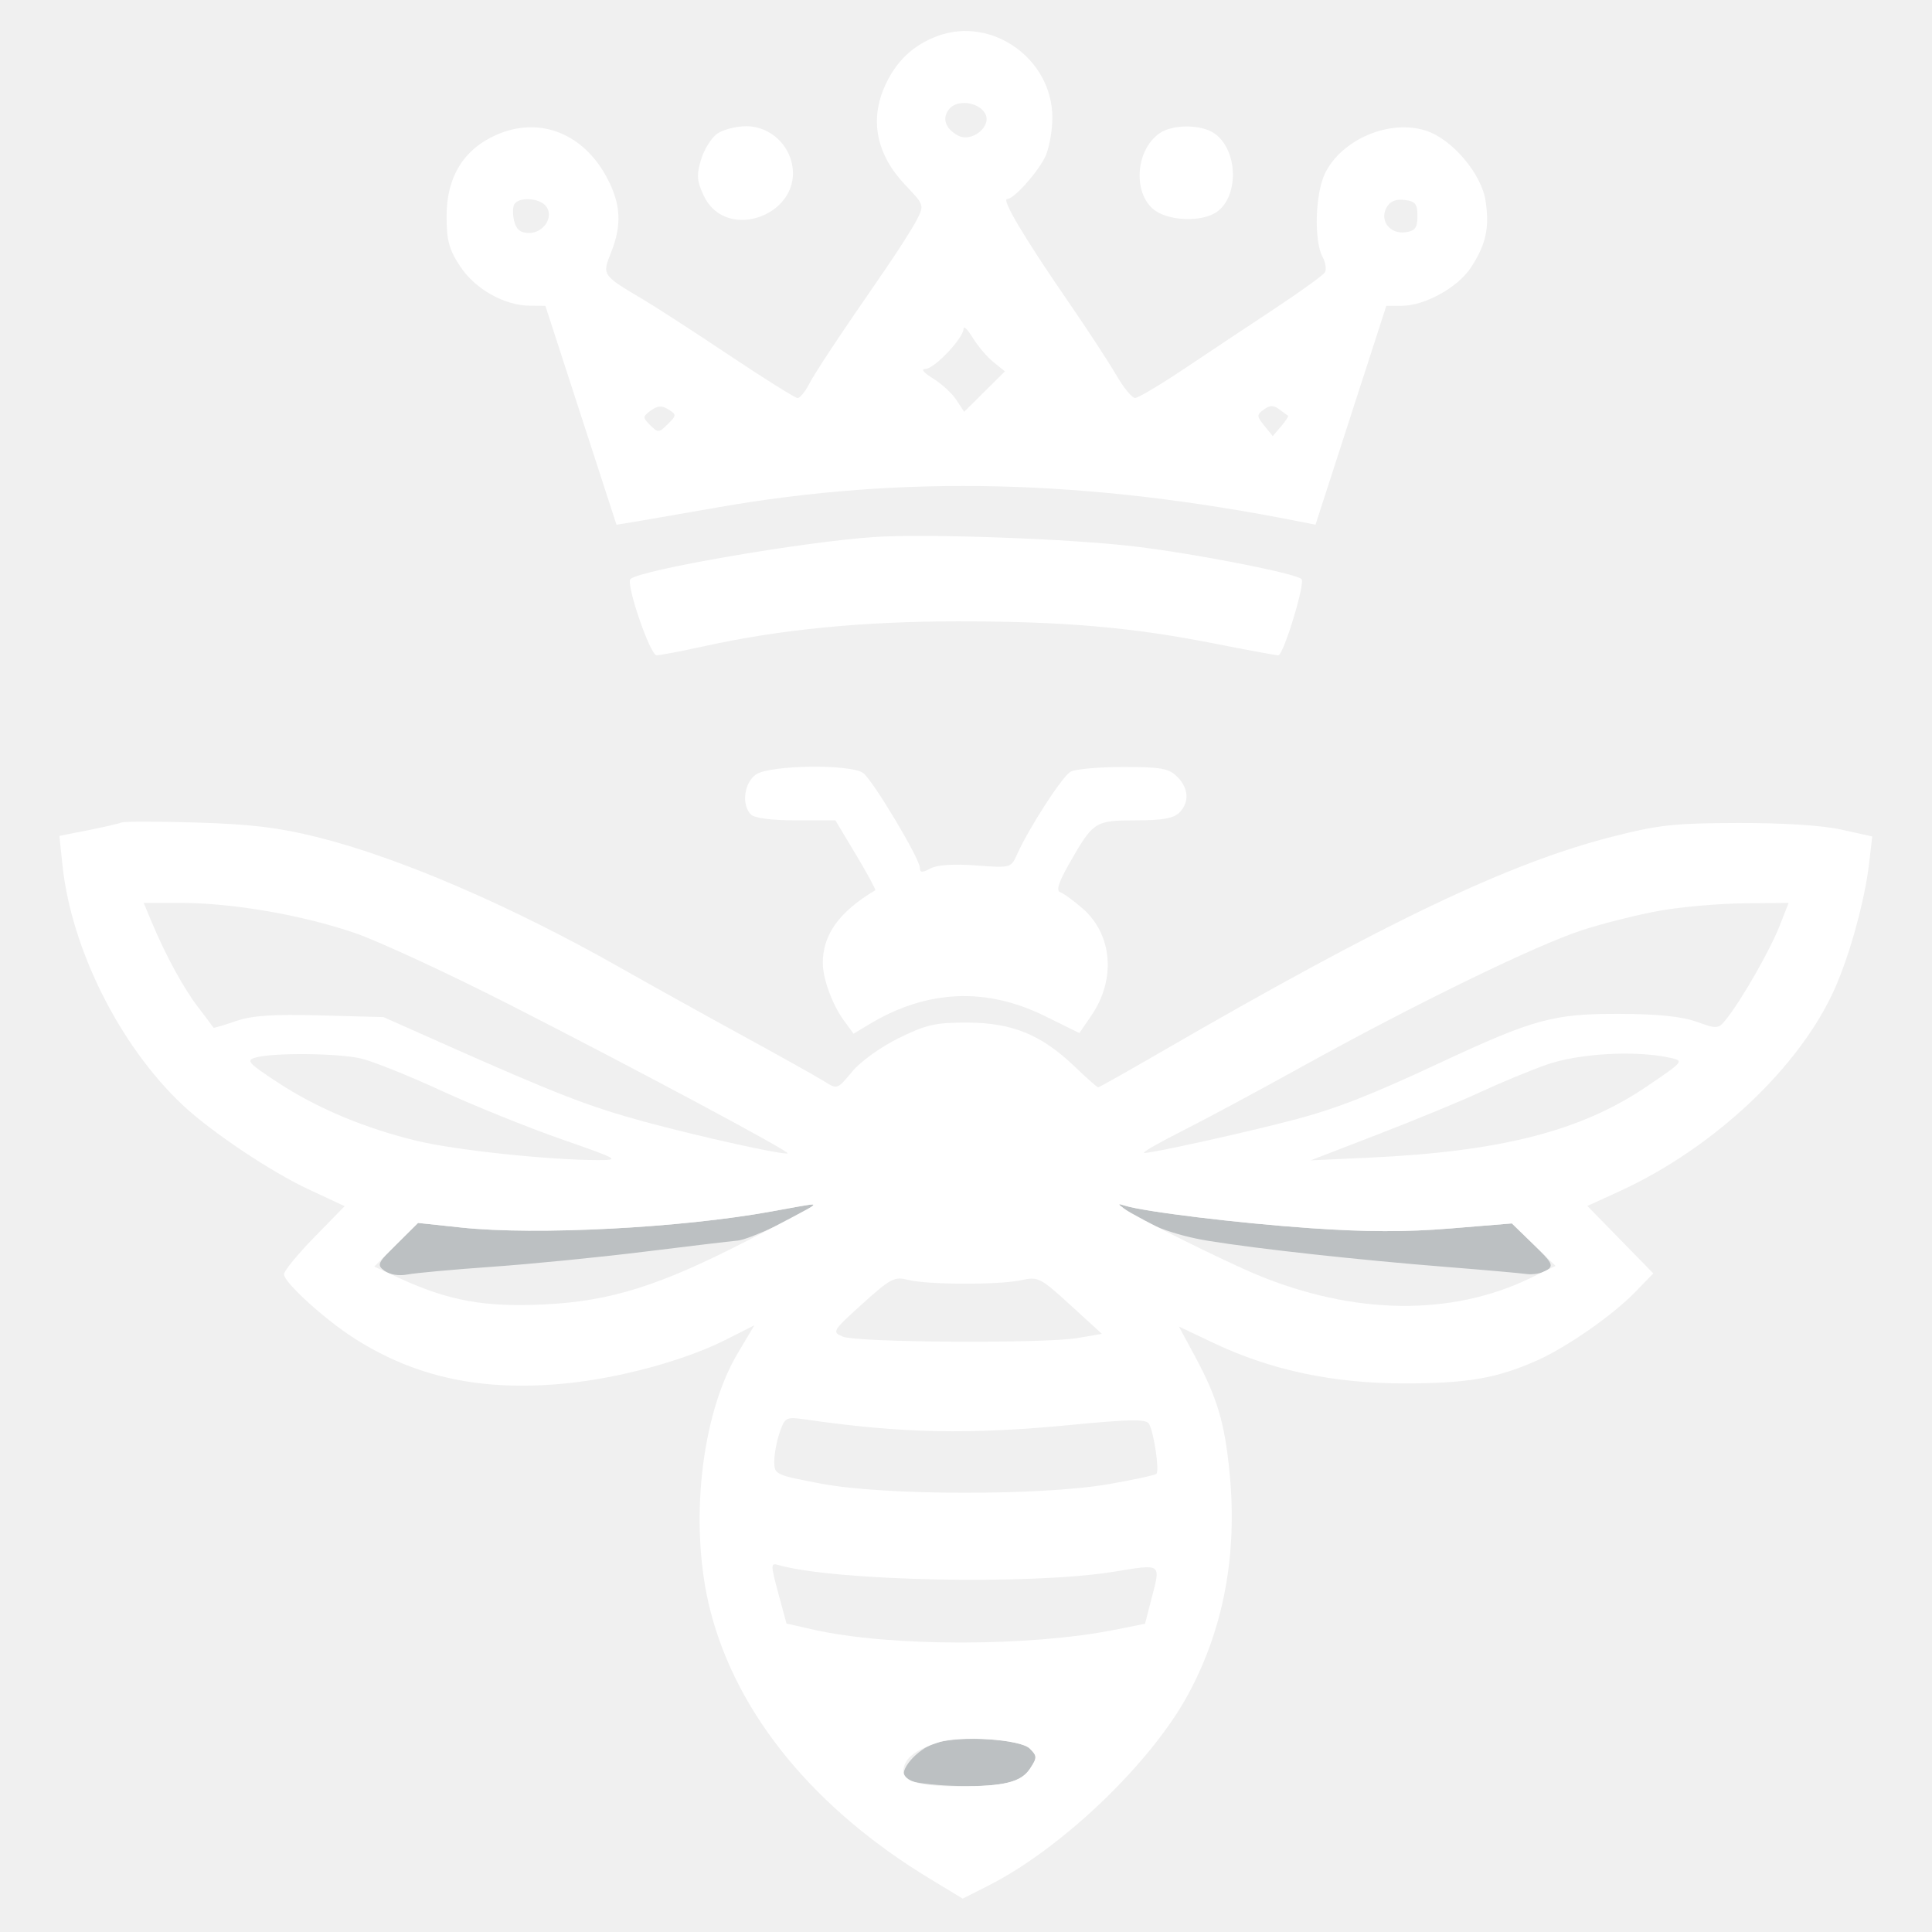
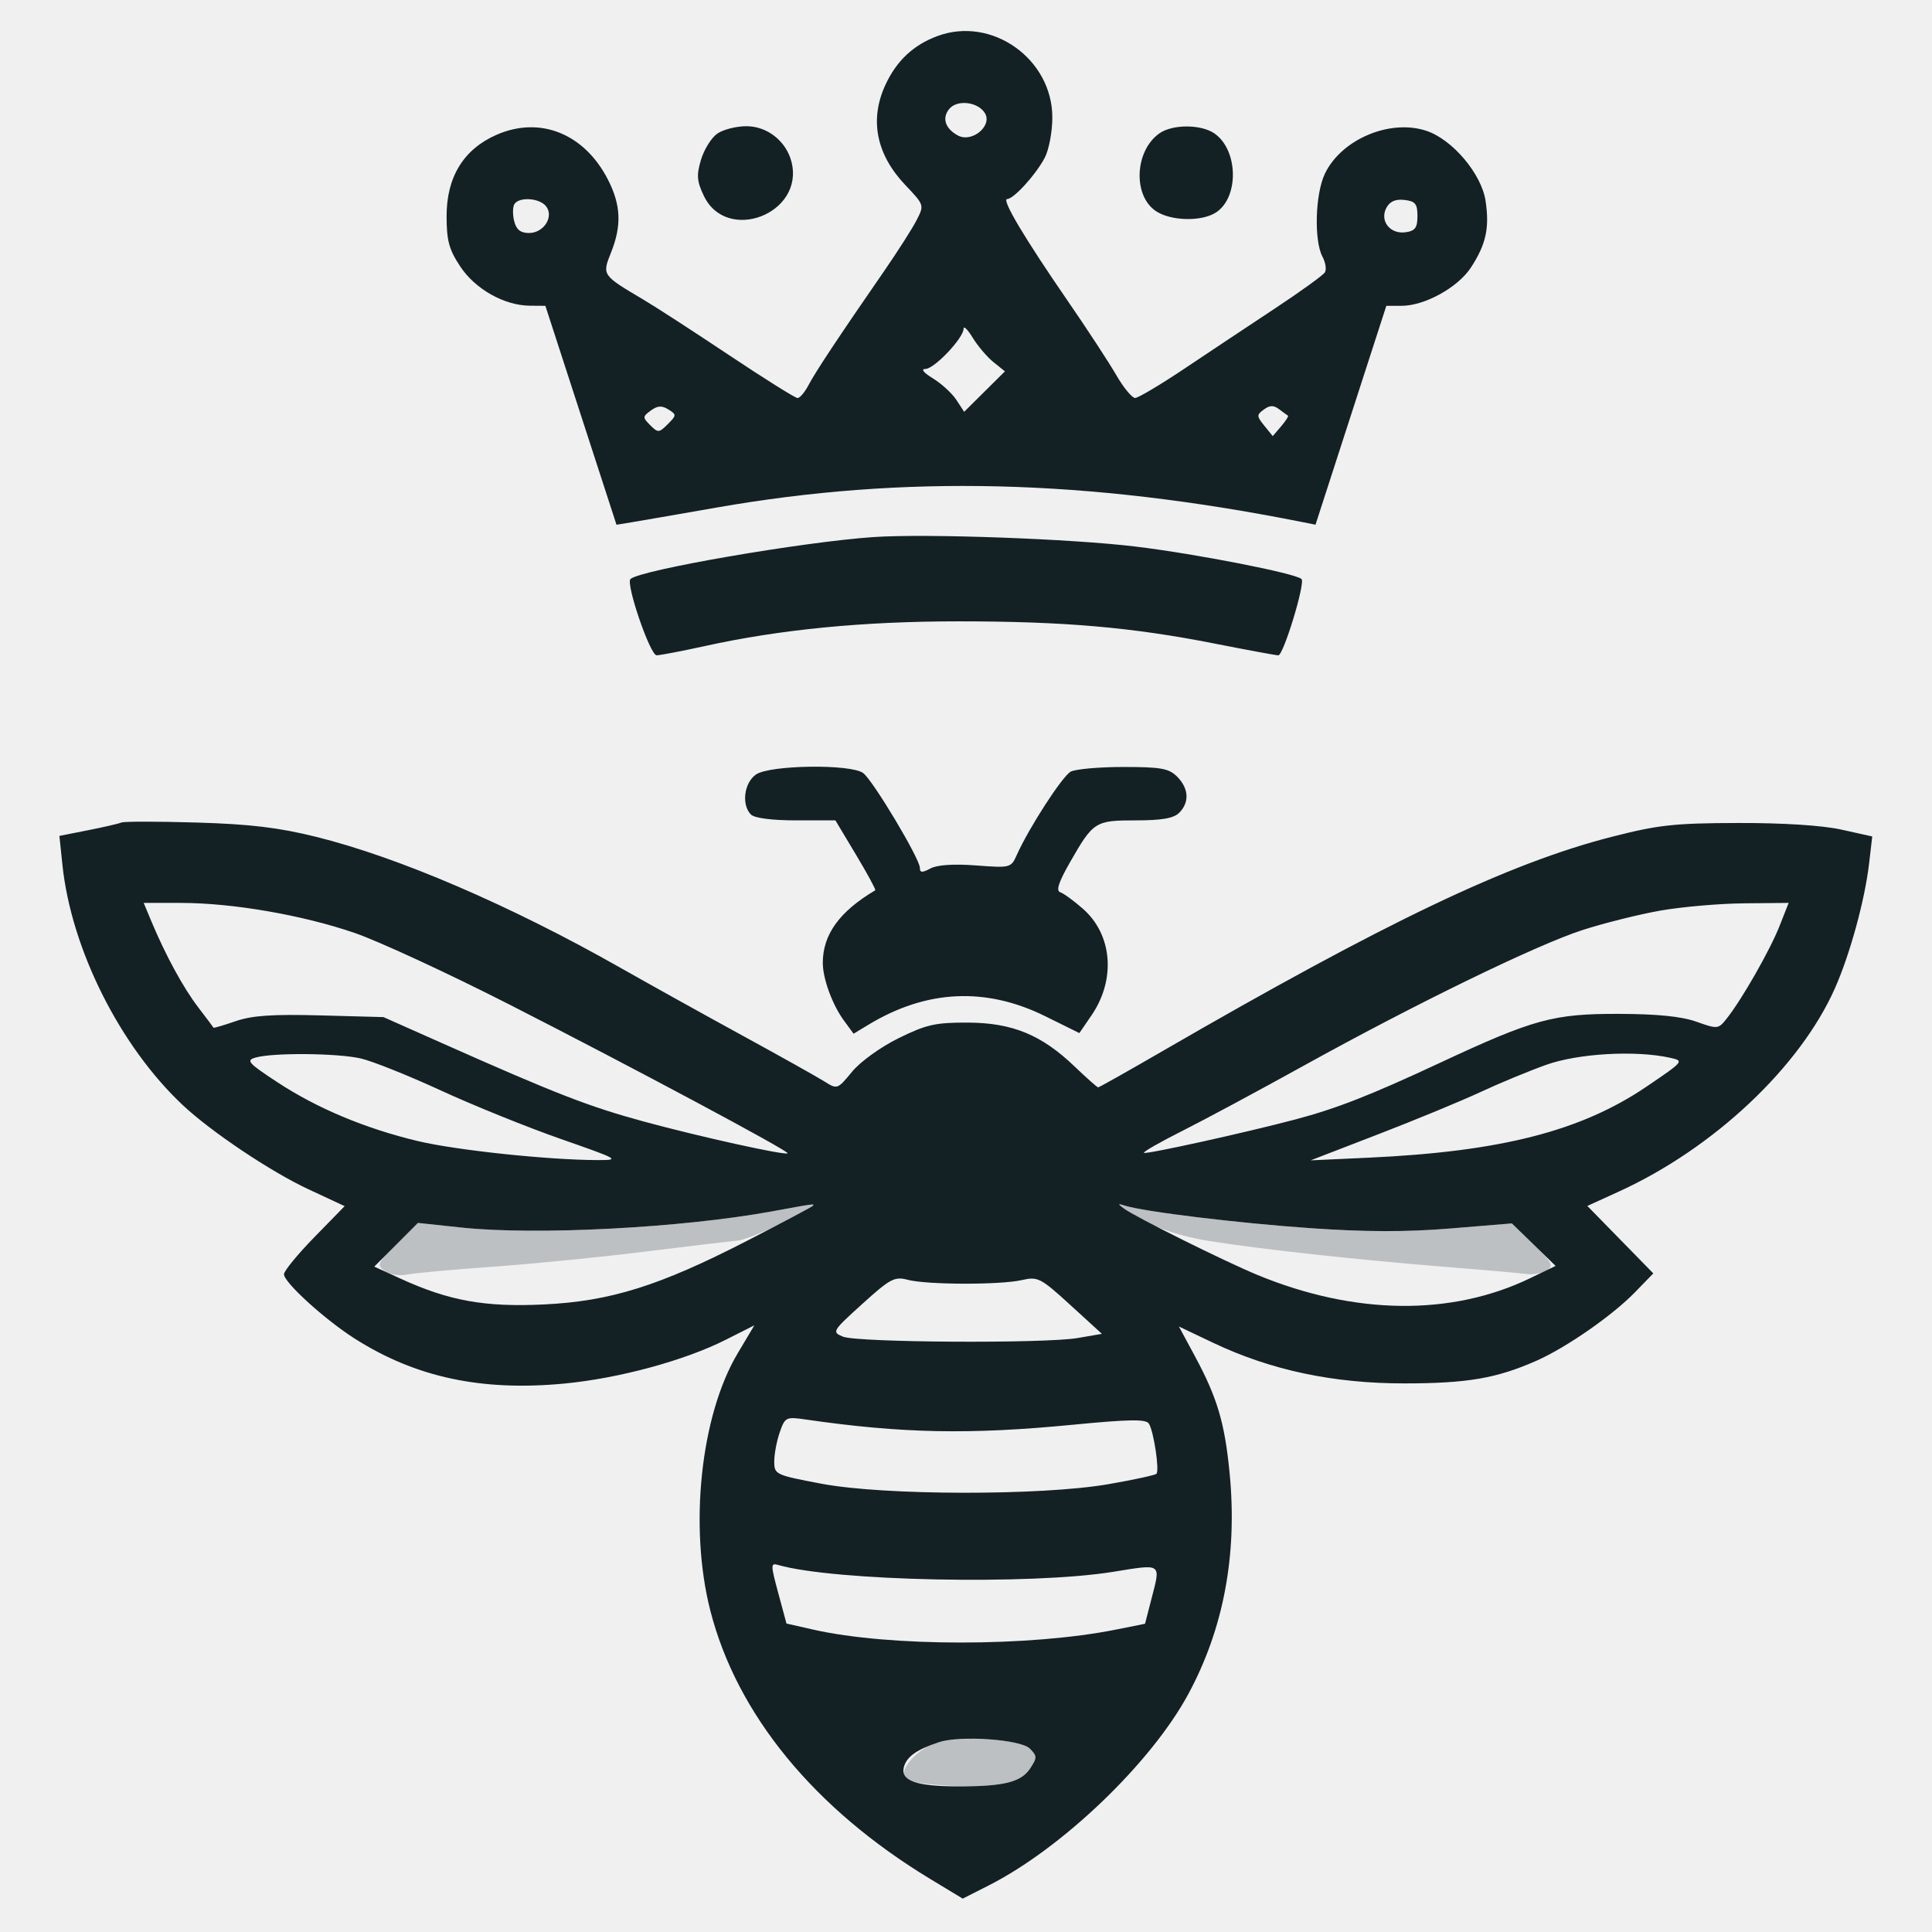
<svg xmlns="http://www.w3.org/2000/svg" class="ml-3 mt-3 mb-3" width="50" height="50" viewBox="0 0 385 398" version="1.1">
  <path d="M 152.500 249.553 C 133.978 252.948, 103.895 254.515, 88.573 252.882 L 79.646 251.931 75.291 256.205 C 71.257 260.164, 71.067 260.577, 72.718 261.802 C 73.764 262.578, 75.703 262.889, 77.412 262.555 C 79.013 262.242, 86.888 261.523, 94.912 260.959 C 102.935 260.394, 116.925 259.012, 126 257.886 C 135.075 256.761, 143.850 255.716, 145.500 255.563 C 147.887 255.343, 159.050 250.151, 160.917 248.393 C 161.416 247.922, 161.350 247.931, 152.500 249.553 M 225 248.944 C 229.230 252.139, 235.305 254.461, 242.500 255.631 C 252.716 257.293, 273.592 259.580, 291.500 260.999 C 299.200 261.609, 306.594 262.262, 307.930 262.450 C 309.267 262.638, 311.137 262.307, 312.086 261.714 C 313.623 260.754, 313.329 260.169, 309.381 256.332 L 304.952 252.028 292.226 253.074 C 283.176 253.817, 274.878 253.799, 263.500 253.011 C 248.579 251.977, 229.131 249.614, 225.209 248.359 C 223.742 247.889, 223.713 247.972, 225 248.944 M 186.313 359.053 C 182.429 360.237, 178.452 364.852, 179.990 366.390 C 181.314 367.714, 193.570 368.442, 199.522 367.549 C 202.781 367.060, 204.493 366.177, 205.673 364.376 C 207.190 362.061, 207.187 361.759, 205.637 360.209 C 203.663 358.234, 191.402 357.501, 186.313 359.053" stroke="none" fill="#bcc0c2" fill-rule="evenodd" />
-   <path d="M 186.655 7.413 C 181.679 9.246, 178.191 12.514, 175.890 17.500 C 172.582 24.668, 174.012 31.826, 180.012 38.133 C 183.908 42.229, 183.918 42.259, 182.315 45.373 C 181.430 47.093, 178.409 51.824, 175.603 55.887 C 166.189 69.515, 161.510 76.571, 160.081 79.295 C 159.301 80.783, 158.275 82, 157.803 82 C 157.330 82, 150.993 78.031, 143.722 73.180 C 136.450 68.328, 128.475 63.161, 126 61.698 C 117.517 56.680, 117.513 56.674, 119.373 52.026 C 121.592 46.480, 121.416 42.238, 118.750 37.020 C 113.888 27.503, 104.704 23.825, 95.723 27.798 C 88.991 30.776, 85.500 36.480, 85.500 44.500 C 85.500 49.566, 85.995 51.394, 88.316 54.902 C 91.406 59.570, 97.399 62.942, 102.674 62.978 L 105.849 63 113.174 85.550 L 120.500 108.101 123.500 107.610 C 125.150 107.340, 133.075 105.968, 141.112 104.560 C 179.725 97.798, 217.289 98.713, 261.500 107.494 L 264.500 108.090 271.795 85.545 L 279.090 63 282.229 63 C 286.982 63, 293.825 59.227, 296.505 55.129 C 299.624 50.360, 300.372 46.966, 299.534 41.381 C 298.699 35.810, 292.697 28.715, 287.317 26.940 C 279.803 24.460, 269.786 28.716, 266.415 35.821 C 264.436 39.991, 264.169 49.579, 265.940 52.888 C 266.574 54.072, 266.795 55.522, 266.432 56.111 C 266.068 56.699, 261.435 60.046, 256.135 63.549 C 250.836 67.052, 242.450 72.629, 237.500 75.942 C 232.550 79.255, 227.980 81.974, 227.345 81.983 C 226.710 81.992, 224.954 79.862, 223.443 77.250 C 221.932 74.638, 217.442 67.775, 213.465 62 C 204.515 49.004, 199.758 41, 200.985 41 C 202.320 41, 206.853 36.025, 208.708 32.523 C 209.576 30.886, 210.286 27.145, 210.286 24.207 C 210.286 12.140, 197.839 3.294, 186.655 7.413 M 189.053 22.437 C 187.497 24.311, 188.218 26.511, 190.851 27.920 C 193.729 29.460, 197.986 25.925, 196.399 23.313 C 194.977 20.971, 190.693 20.460, 189.053 22.437 M 141.252 27.536 C 140.046 28.381, 138.544 30.791, 137.914 32.892 C 136.960 36.077, 137.054 37.312, 138.481 40.319 C 143.177 50.215, 159.235 44.042, 156.557 33.371 C 155.484 29.097, 151.581 26, 147.268 26 C 145.165 26, 142.458 26.691, 141.252 27.536 M 232.360 27.460 C 227.231 31.053, 226.831 40.349, 231.669 43.519 C 234.735 45.528, 240.936 45.681, 243.914 43.822 C 248.766 40.792, 248.638 30.961, 243.701 27.503 C 240.969 25.589, 235.063 25.567, 232.360 27.460 M 99.465 42.057 C 99.106 42.638, 99.088 44.213, 99.425 45.557 C 99.866 47.315, 100.724 48, 102.484 48 C 105.562 48, 107.706 44.556, 105.947 42.436 C 104.558 40.763, 100.415 40.520, 99.465 42.057 M 279.106 42.802 C 277.665 45.495, 279.859 48.296, 283.056 47.845 C 285.028 47.567, 285.500 46.921, 285.500 44.500 C 285.500 41.989, 285.063 41.449, 282.817 41.190 C 280.979 40.978, 279.811 41.485, 279.106 42.802 M 192.004 67.715 C 191.998 69.637, 185.966 76, 184.146 76.004 C 183.145 76.006, 183.751 76.771, 185.696 77.956 C 187.453 79.028, 189.618 81.013, 190.506 82.369 L 192.120 84.833 196.321 80.666 L 200.521 76.500 198.148 74.589 C 196.843 73.537, 194.927 71.287, 193.891 69.589 C 192.855 67.890, 192.006 67.047, 192.004 67.715 M 127.579 84.566 C 125.864 85.820, 125.857 86, 127.453 87.596 C 129.050 89.193, 129.264 89.180, 131.064 87.380 C 132.891 85.553, 132.897 85.417, 131.189 84.350 C 129.838 83.506, 128.956 83.559, 127.579 84.566 M 253.859 84.361 C 252.350 85.465, 252.357 85.723, 253.957 87.699 L 255.692 89.841 257.417 87.825 C 258.367 86.717, 258.998 85.725, 258.822 85.622 C 258.645 85.519, 257.824 84.924, 256.997 84.300 C 255.871 83.450, 255.084 83.465, 253.859 84.361 M 173.500 110.634 C 158.970 111.610, 125.230 117.437, 123.377 119.290 C 122.387 120.280, 127.429 134.985, 128.761 134.993 C 129.454 134.997, 133.954 134.135, 138.761 133.078 C 154.299 129.660, 171.349 128, 190.918 128 C 212.700 128, 226.677 129.213, 243.734 132.583 C 250.462 133.912, 256.359 135, 256.838 135 C 257.899 135, 262.436 120.103, 261.623 119.290 C 260.457 118.124, 240.135 114.140, 227.500 112.601 C 214.280 110.991, 184.394 109.902, 173.500 110.634 M 149.223 159.557 C 146.774 161.272, 146.211 165.811, 148.200 167.800 C 148.936 168.536, 152.533 169, 157.499 169 L 165.599 169 169.857 176.109 C 172.199 180.019, 173.977 183.300, 173.808 183.401 C 166.412 187.790, 163 192.516, 163 198.371 C 163 201.613, 164.968 206.986, 167.343 210.226 L 169.341 212.952 172.420 211.089 C 184.343 203.873, 196.566 203.287, 208.818 209.342 L 215.853 212.819 218.357 209.160 C 223.412 201.771, 222.667 192.549, 216.583 187.207 C 214.719 185.570, 212.618 184.039, 211.915 183.805 C 211.007 183.502, 211.580 181.730, 213.894 177.685 C 218.730 169.232, 219.094 169, 227.500 169 C 232.855 169, 235.285 168.572, 236.429 167.429 C 238.569 165.288, 238.402 162.402, 236 160 C 234.294 158.294, 232.667 158, 224.934 158 C 219.948 158, 215.060 158.433, 214.072 158.961 C 212.353 159.881, 205.436 170.575, 202.945 176.164 C 201.781 178.774, 201.614 178.817, 194.558 178.283 C 189.967 177.936, 186.568 178.161, 185.179 178.904 C 183.465 179.822, 183 179.796, 183 178.783 C 183 176.913, 173.314 160.724, 171.314 159.250 C 168.733 157.348, 152.045 157.580, 149.223 159.557 M 18.500 169.444 C 17.950 169.680, 14.853 170.396, 11.618 171.035 L 5.736 172.197 6.360 178.166 C 8.170 195.485, 18.181 215.474, 31.144 227.654 C 36.992 233.148, 49.277 241.377, 57.021 244.986 L 64.500 248.472 58.250 254.873 C 54.813 258.394, 52 261.826, 52 262.500 C 52 264.190, 60.424 271.847, 66.605 275.777 C 79.130 283.740, 92.720 286.649, 109.770 285.018 C 121.020 283.942, 134.529 280.276, 142.998 276.001 L 148.902 273.020 145.467 278.787 C 137.832 291.605, 135.400 314.491, 139.834 331.811 C 145.307 353.186, 161.242 372.622, 185.162 387.093 L 191.824 391.123 197.146 388.426 C 212.301 380.746, 230.617 363.195, 238.288 349 C 245.574 335.519, 248.430 320.269, 246.810 303.500 C 245.807 293.125, 244.268 287.937, 239.658 279.385 L 236.362 273.271 243.440 276.632 C 255.325 282.276, 268.190 285.002, 282.878 284.988 C 295.825 284.976, 301.823 283.941, 310.053 280.301 C 316.181 277.590, 325.661 271, 330.293 266.232 L 334.087 262.327 327.293 255.378 L 320.500 248.429 326.998 245.464 C 346.543 236.548, 364.336 219.795, 371.525 203.539 C 374.618 196.546, 377.662 185.420, 378.539 177.907 L 379.191 172.314 372.846 170.907 C 368.885 170.029, 360.862 169.515, 351.500 169.539 C 338.396 169.573, 335.110 169.934, 325.500 172.396 C 304.239 177.843, 278.958 189.909, 232.795 216.642 C 225.807 220.689, 219.925 224, 219.724 224 C 219.523 224, 217.338 222.065, 214.870 219.700 C 208.042 213.157, 202.037 210.693, 192.845 210.659 C 186.208 210.635, 184.319 211.061, 178.631 213.861 C 174.912 215.692, 170.756 218.686, 169.034 220.775 C 166.004 224.450, 165.988 224.456, 163.248 222.737 C 161.737 221.788, 154.200 217.570, 146.500 213.362 C 138.800 209.154, 127.360 202.798, 121.077 199.237 C 98.627 186.512, 75.605 176.611, 58.703 172.412 C 50.916 170.477, 45.067 169.775, 34 169.446 C 26.025 169.209, 19.050 169.208, 18.500 169.444 M 24.665 189.750 C 27.576 196.733, 31.249 203.484, 34.324 207.500 C 36.008 209.700, 37.429 211.593, 37.482 211.706 C 37.535 211.819, 39.586 211.217, 42.039 210.369 C 45.421 209.199, 49.645 208.911, 59.500 209.176 L 72.500 209.527 84.500 214.864 C 107.996 225.314, 114.759 227.944, 126.058 231.022 C 137.552 234.154, 155.266 238.067, 155.751 237.582 C 156.162 237.172, 123.719 219.824, 98.500 206.969 C 85.850 200.521, 71.450 193.860, 66.500 192.166 C 55.759 188.490, 41.389 186.010, 30.801 186.004 L 23.102 186 24.665 189.750 M 335.500 187.595 C 331.100 188.374, 323.900 190.174, 319.500 191.594 C 310.018 194.656, 285.018 206.825, 261.902 219.630 C 252.773 224.687, 241.589 230.693, 237.048 232.976 C 232.508 235.259, 228.955 237.289, 229.154 237.487 C 229.530 237.864, 250.170 233.312, 260.401 230.597 C 268.869 228.349, 275.808 225.633, 290 219.008 C 309.434 209.936, 313.462 208.831, 326.963 208.862 C 334.903 208.881, 339.894 209.384, 342.970 210.478 C 347.342 212.032, 347.481 212.017, 349.247 209.783 C 352.371 205.834, 358.142 195.714, 360.094 190.760 L 361.971 186 352.735 186.090 C 347.656 186.139, 339.900 186.817, 335.500 187.595 M 46.192 217.850 C 44.117 218.434, 44.565 218.948, 50.633 222.937 C 58.816 228.317, 68.767 232.486, 79.577 235.066 C 87.444 236.943, 106.433 238.956, 116.500 238.980 C 121.345 238.992, 121.112 238.857, 109 234.623 C 102.125 232.220, 91.027 227.733, 84.339 224.652 C 77.650 221.571, 70.225 218.600, 67.839 218.049 C 63.062 216.948, 49.826 216.826, 46.192 217.850 M 312 219.366 C 308.425 220.645, 302.350 223.161, 298.500 224.959 C 294.650 226.757, 285.200 230.660, 277.500 233.633 L 263.500 239.037 275.500 238.484 C 302.667 237.231, 319.174 233.009, 332.666 223.864 C 340.436 218.597, 340.476 218.548, 337.500 217.895 C 330.362 216.328, 318.598 217.007, 312 219.366 M 152.500 249.553 C 133.967 252.950, 103.895 254.514, 88.550 252.880 L 79.600 251.926 75.099 256.427 L 70.599 260.927 76.050 263.421 C 86.006 267.977, 93.374 269.304, 105.500 268.725 C 119.258 268.068, 129.349 264.902, 147.542 255.536 C 154.632 251.886, 160.636 248.698, 160.883 248.450 C 161.416 247.917, 161.449 247.913, 152.500 249.553 M 225 248.941 C 227.254 250.638, 245.664 259.800, 252.500 262.627 C 272.532 270.911, 292.482 271.153, 308.731 263.309 L 313.961 260.784 309.457 256.406 L 304.952 252.028 292.226 253.074 C 283.176 253.817, 274.878 253.799, 263.500 253.011 C 248.579 251.977, 229.131 249.614, 225.209 248.359 C 223.743 247.889, 223.713 247.972, 225 248.941 M 171.137 268.612 C 164.949 274.214, 164.839 274.399, 167.137 275.352 C 170.090 276.576, 208.729 276.805, 215.500 275.639 L 220.500 274.778 214 268.841 C 207.860 263.232, 207.306 262.948, 204 263.702 C 199.538 264.719, 184.429 264.683, 180.500 263.645 C 177.784 262.927, 176.898 263.397, 171.137 268.612 M 154.131 295.055 C 153.509 296.839, 153 299.540, 153 301.057 C 153 303.753, 153.218 303.856, 162.750 305.658 C 175.642 308.094, 208.036 308.142, 221.855 305.745 C 227.001 304.853, 231.442 303.891, 231.726 303.608 C 232.388 302.946, 231.181 294.883, 230.179 293.279 C 229.581 292.320, 226.195 292.370, 214.459 293.508 C 193.198 295.570, 179.282 295.293, 159.381 292.409 C 155.433 291.837, 155.214 291.947, 154.131 295.055 M 153.825 328.182 L 155.519 334.457 161.009 335.701 C 176.738 339.263, 205.677 339.259, 223.440 335.693 L 229.380 334.500 230.671 329.500 C 232.637 321.883, 233.022 322.160, 222.750 323.812 C 205.814 326.537, 165.295 325.703, 153.816 322.393 C 152.238 321.938, 152.239 322.304, 153.825 328.182 M 186.942 358.898 C 182.421 360.358, 180.263 361.886, 179.704 364.023 C 178.966 366.845, 182.231 368, 190.940 368 C 200.377 368, 203.872 367.126, 205.722 364.301 C 207.178 362.080, 207.171 361.742, 205.637 360.209 C 203.755 358.327, 191.395 357.460, 186.942 358.898" stroke="none" fill="#ffffff" fill-rule="evenodd" />
+   <path d="M 186.655 7.413 C 181.679 9.246, 178.191 12.514, 175.890 17.500 C 172.582 24.668, 174.012 31.826, 180.012 38.133 C 183.908 42.229, 183.918 42.259, 182.315 45.373 C 181.430 47.093, 178.409 51.824, 175.603 55.887 C 166.189 69.515, 161.510 76.571, 160.081 79.295 C 159.301 80.783, 158.275 82, 157.803 82 C 157.330 82, 150.993 78.031, 143.722 73.180 C 136.450 68.328, 128.475 63.161, 126 61.698 C 117.517 56.680, 117.513 56.674, 119.373 52.026 C 121.592 46.480, 121.416 42.238, 118.750 37.020 C 113.888 27.503, 104.704 23.825, 95.723 27.798 C 88.991 30.776, 85.500 36.480, 85.500 44.500 C 85.500 49.566, 85.995 51.394, 88.316 54.902 C 91.406 59.570, 97.399 62.942, 102.674 62.978 L 105.849 63 113.174 85.550 L 120.500 108.101 123.500 107.610 C 125.150 107.340, 133.075 105.968, 141.112 104.560 C 179.725 97.798, 217.289 98.713, 261.500 107.494 L 264.500 108.090 271.795 85.545 L 279.090 63 282.229 63 C 286.982 63, 293.825 59.227, 296.505 55.129 C 299.624 50.360, 300.372 46.966, 299.534 41.381 C 298.699 35.810, 292.697 28.715, 287.317 26.940 C 279.803 24.460, 269.786 28.716, 266.415 35.821 C 264.436 39.991, 264.169 49.579, 265.940 52.888 C 266.574 54.072, 266.795 55.522, 266.432 56.111 C 266.068 56.699, 261.435 60.046, 256.135 63.549 C 250.836 67.052, 242.450 72.629, 237.500 75.942 C 232.550 79.255, 227.980 81.974, 227.345 81.983 C 226.710 81.992, 224.954 79.862, 223.443 77.250 C 221.932 74.638, 217.442 67.775, 213.465 62 C 204.515 49.004, 199.758 41, 200.985 41 C 202.320 41, 206.853 36.025, 208.708 32.523 C 209.576 30.886, 210.286 27.145, 210.286 24.207 C 210.286 12.140, 197.839 3.294, 186.655 7.413 M 189.053 22.437 C 187.497 24.311, 188.218 26.511, 190.851 27.920 C 193.729 29.460, 197.986 25.925, 196.399 23.313 C 194.977 20.971, 190.693 20.460, 189.053 22.437 M 141.252 27.536 C 140.046 28.381, 138.544 30.791, 137.914 32.892 C 136.960 36.077, 137.054 37.312, 138.481 40.319 C 143.177 50.215, 159.235 44.042, 156.557 33.371 C 155.484 29.097, 151.581 26, 147.268 26 C 145.165 26, 142.458 26.691, 141.252 27.536 M 232.360 27.460 C 227.231 31.053, 226.831 40.349, 231.669 43.519 C 234.735 45.528, 240.936 45.681, 243.914 43.822 C 248.766 40.792, 248.638 30.961, 243.701 27.503 C 240.969 25.589, 235.063 25.567, 232.360 27.460 M 99.465 42.057 C 99.106 42.638, 99.088 44.213, 99.425 45.557 C 99.866 47.315, 100.724 48, 102.484 48 C 105.562 48, 107.706 44.556, 105.947 42.436 C 104.558 40.763, 100.415 40.520, 99.465 42.057 M 279.106 42.802 C 277.665 45.495, 279.859 48.296, 283.056 47.845 C 285.028 47.567, 285.500 46.921, 285.500 44.500 C 285.500 41.989, 285.063 41.449, 282.817 41.190 C 280.979 40.978, 279.811 41.485, 279.106 42.802 M 192.004 67.715 C 191.998 69.637, 185.966 76, 184.146 76.004 C 183.145 76.006, 183.751 76.771, 185.696 77.956 C 187.453 79.028, 189.618 81.013, 190.506 82.369 L 192.120 84.833 196.321 80.666 L 200.521 76.500 198.148 74.589 C 196.843 73.537, 194.927 71.287, 193.891 69.589 C 192.855 67.890, 192.006 67.047, 192.004 67.715 M 127.579 84.566 C 125.864 85.820, 125.857 86, 127.453 87.596 C 129.050 89.193, 129.264 89.180, 131.064 87.380 C 132.891 85.553, 132.897 85.417, 131.189 84.350 C 129.838 83.506, 128.956 83.559, 127.579 84.566 M 253.859 84.361 C 252.350 85.465, 252.357 85.723, 253.957 87.699 L 255.692 89.841 257.417 87.825 C 258.367 86.717, 258.998 85.725, 258.822 85.622 C 258.645 85.519, 257.824 84.924, 256.997 84.300 C 255.871 83.450, 255.084 83.465, 253.859 84.361 M 173.500 110.634 C 158.970 111.610, 125.230 117.437, 123.377 119.290 C 122.387 120.280, 127.429 134.985, 128.761 134.993 C 129.454 134.997, 133.954 134.135, 138.761 133.078 C 154.299 129.660, 171.349 128, 190.918 128 C 212.700 128, 226.677 129.213, 243.734 132.583 C 250.462 133.912, 256.359 135, 256.838 135 C 257.899 135, 262.436 120.103, 261.623 119.290 C 260.457 118.124, 240.135 114.140, 227.500 112.601 C 214.280 110.991, 184.394 109.902, 173.500 110.634 M 149.223 159.557 C 146.774 161.272, 146.211 165.811, 148.200 167.800 C 148.936 168.536, 152.533 169, 157.499 169 L 165.599 169 169.857 176.109 C 172.199 180.019, 173.977 183.300, 173.808 183.401 C 166.412 187.790, 163 192.516, 163 198.371 C 163 201.613, 164.968 206.986, 167.343 210.226 L 169.341 212.952 172.420 211.089 C 184.343 203.873, 196.566 203.287, 208.818 209.342 L 215.853 212.819 218.357 209.160 C 223.412 201.771, 222.667 192.549, 216.583 187.207 C 214.719 185.570, 212.618 184.039, 211.915 183.805 C 211.007 183.502, 211.580 181.730, 213.894 177.685 C 218.730 169.232, 219.094 169, 227.500 169 C 232.855 169, 235.285 168.572, 236.429 167.429 C 238.569 165.288, 238.402 162.402, 236 160 C 234.294 158.294, 232.667 158, 224.934 158 C 219.948 158, 215.060 158.433, 214.072 158.961 C 212.353 159.881, 205.436 170.575, 202.945 176.164 C 201.781 178.774, 201.614 178.817, 194.558 178.283 C 189.967 177.936, 186.568 178.161, 185.179 178.904 C 183.465 179.822, 183 179.796, 183 178.783 C 183 176.913, 173.314 160.724, 171.314 159.250 C 168.733 157.348, 152.045 157.580, 149.223 159.557 M 18.500 169.444 C 17.950 169.680, 14.853 170.396, 11.618 171.035 L 5.736 172.197 6.360 178.166 C 8.170 195.485, 18.181 215.474, 31.144 227.654 C 36.992 233.148, 49.277 241.377, 57.021 244.986 L 64.500 248.472 58.250 254.873 C 54.813 258.394, 52 261.826, 52 262.500 C 52 264.190, 60.424 271.847, 66.605 275.777 C 79.130 283.740, 92.720 286.649, 109.770 285.018 C 121.020 283.942, 134.529 280.276, 142.998 276.001 L 148.902 273.020 145.467 278.787 C 137.832 291.605, 135.400 314.491, 139.834 331.811 C 145.307 353.186, 161.242 372.622, 185.162 387.093 L 191.824 391.123 197.146 388.426 C 212.301 380.746, 230.617 363.195, 238.288 349 C 245.574 335.519, 248.430 320.269, 246.810 303.500 C 245.807 293.125, 244.268 287.937, 239.658 279.385 L 236.362 273.271 243.440 276.632 C 255.325 282.276, 268.190 285.002, 282.878 284.988 C 295.825 284.976, 301.823 283.941, 310.053 280.301 C 316.181 277.590, 325.661 271, 330.293 266.232 L 334.087 262.327 327.293 255.378 L 320.500 248.429 326.998 245.464 C 346.543 236.548, 364.336 219.795, 371.525 203.539 C 374.618 196.546, 377.662 185.420, 378.539 177.907 L 379.191 172.314 372.846 170.907 C 368.885 170.029, 360.862 169.515, 351.500 169.539 C 338.396 169.573, 335.110 169.934, 325.500 172.396 C 304.239 177.843, 278.958 189.909, 232.795 216.642 C 225.807 220.689, 219.925 224, 219.724 224 C 219.523 224, 217.338 222.065, 214.870 219.700 C 208.042 213.157, 202.037 210.693, 192.845 210.659 C 186.208 210.635, 184.319 211.061, 178.631 213.861 C 174.912 215.692, 170.756 218.686, 169.034 220.775 C 166.004 224.450, 165.988 224.456, 163.248 222.737 C 161.737 221.788, 154.200 217.570, 146.500 213.362 C 138.800 209.154, 127.360 202.798, 121.077 199.237 C 98.627 186.512, 75.605 176.611, 58.703 172.412 C 50.916 170.477, 45.067 169.775, 34 169.446 C 26.025 169.209, 19.050 169.208, 18.500 169.444 M 24.665 189.750 C 27.576 196.733, 31.249 203.484, 34.324 207.500 C 36.008 209.700, 37.429 211.593, 37.482 211.706 C 37.535 211.819, 39.586 211.217, 42.039 210.369 C 45.421 209.199, 49.645 208.911, 59.500 209.176 L 72.500 209.527 84.500 214.864 C 107.996 225.314, 114.759 227.944, 126.058 231.022 C 137.552 234.154, 155.266 238.067, 155.751 237.582 C 156.162 237.172, 123.719 219.824, 98.500 206.969 C 85.850 200.521, 71.450 193.860, 66.500 192.166 C 55.759 188.490, 41.389 186.010, 30.801 186.004 L 23.102 186 24.665 189.750 M 335.500 187.595 C 331.100 188.374, 323.900 190.174, 319.500 191.594 C 310.018 194.656, 285.018 206.825, 261.902 219.630 C 252.773 224.687, 241.589 230.693, 237.048 232.976 C 232.508 235.259, 228.955 237.289, 229.154 237.487 C 229.530 237.864, 250.170 233.312, 260.401 230.597 C 268.869 228.349, 275.808 225.633, 290 219.008 C 309.434 209.936, 313.462 208.831, 326.963 208.862 C 334.903 208.881, 339.894 209.384, 342.970 210.478 C 347.342 212.032, 347.481 212.017, 349.247 209.783 C 352.371 205.834, 358.142 195.714, 360.094 190.760 L 361.971 186 352.735 186.090 C 347.656 186.139, 339.900 186.817, 335.500 187.595 M 46.192 217.850 C 44.117 218.434, 44.565 218.948, 50.633 222.937 C 58.816 228.317, 68.767 232.486, 79.577 235.066 C 87.444 236.943, 106.433 238.956, 116.500 238.980 C 121.345 238.992, 121.112 238.857, 109 234.623 C 102.125 232.220, 91.027 227.733, 84.339 224.652 C 77.650 221.571, 70.225 218.600, 67.839 218.049 C 63.062 216.948, 49.826 216.826, 46.192 217.850 M 312 219.366 C 308.425 220.645, 302.350 223.161, 298.500 224.959 C 294.650 226.757, 285.200 230.660, 277.500 233.633 L 263.500 239.037 275.500 238.484 C 302.667 237.231, 319.174 233.009, 332.666 223.864 C 340.436 218.597, 340.476 218.548, 337.500 217.895 C 330.362 216.328, 318.598 217.007, 312 219.366 M 152.500 249.553 C 133.967 252.950, 103.895 254.514, 88.550 252.880 L 79.600 251.926 75.099 256.427 L 70.599 260.927 76.050 263.421 C 86.006 267.977, 93.374 269.304, 105.500 268.725 C 119.258 268.068, 129.349 264.902, 147.542 255.536 C 154.632 251.886, 160.636 248.698, 160.883 248.450 C 161.416 247.917, 161.449 247.913, 152.500 249.553 M 225 248.941 C 227.254 250.638, 245.664 259.800, 252.500 262.627 C 272.532 270.911, 292.482 271.153, 308.731 263.309 L 313.961 260.784 309.457 256.406 L 304.952 252.028 292.226 253.074 C 283.176 253.817, 274.878 253.799, 263.500 253.011 C 248.579 251.977, 229.131 249.614, 225.209 248.359 C 223.743 247.889, 223.713 247.972, 225 248.941 M 171.137 268.612 C 164.949 274.214, 164.839 274.399, 167.137 275.352 C 170.090 276.576, 208.729 276.805, 215.500 275.639 L 220.500 274.778 214 268.841 C 207.860 263.232, 207.306 262.948, 204 263.702 C 199.538 264.719, 184.429 264.683, 180.500 263.645 C 177.784 262.927, 176.898 263.397, 171.137 268.612 M 154.131 295.055 C 153.509 296.839, 153 299.540, 153 301.057 C 153 303.753, 153.218 303.856, 162.750 305.658 C 175.642 308.094, 208.036 308.142, 221.855 305.745 C 227.001 304.853, 231.442 303.891, 231.726 303.608 C 232.388 302.946, 231.181 294.883, 230.179 293.279 C 229.581 292.320, 226.195 292.370, 214.459 293.508 C 193.198 295.570, 179.282 295.293, 159.381 292.409 C 155.433 291.837, 155.214 291.947, 154.131 295.055 M 153.825 328.182 L 155.519 334.457 161.009 335.701 C 176.738 339.263, 205.677 339.259, 223.440 335.693 L 229.380 334.500 230.671 329.500 C 232.637 321.883, 233.022 322.160, 222.750 323.812 C 205.814 326.537, 165.295 325.703, 153.816 322.393 C 152.238 321.938, 152.239 322.304, 153.825 328.182 M 186.942 358.898 C 182.421 360.358, 180.263 361.886, 179.704 364.023 C 178.966 366.845, 182.231 368, 190.940 368 C 200.377 368, 203.872 367.126, 205.722 364.301 C 207.178 362.080, 207.171 361.742, 205.637 360.209 C 203.755 358.327, 191.395 357.460, 186.942 358.898" stroke="none" fill="#132125" fill-rule="evenodd" />
</svg>
